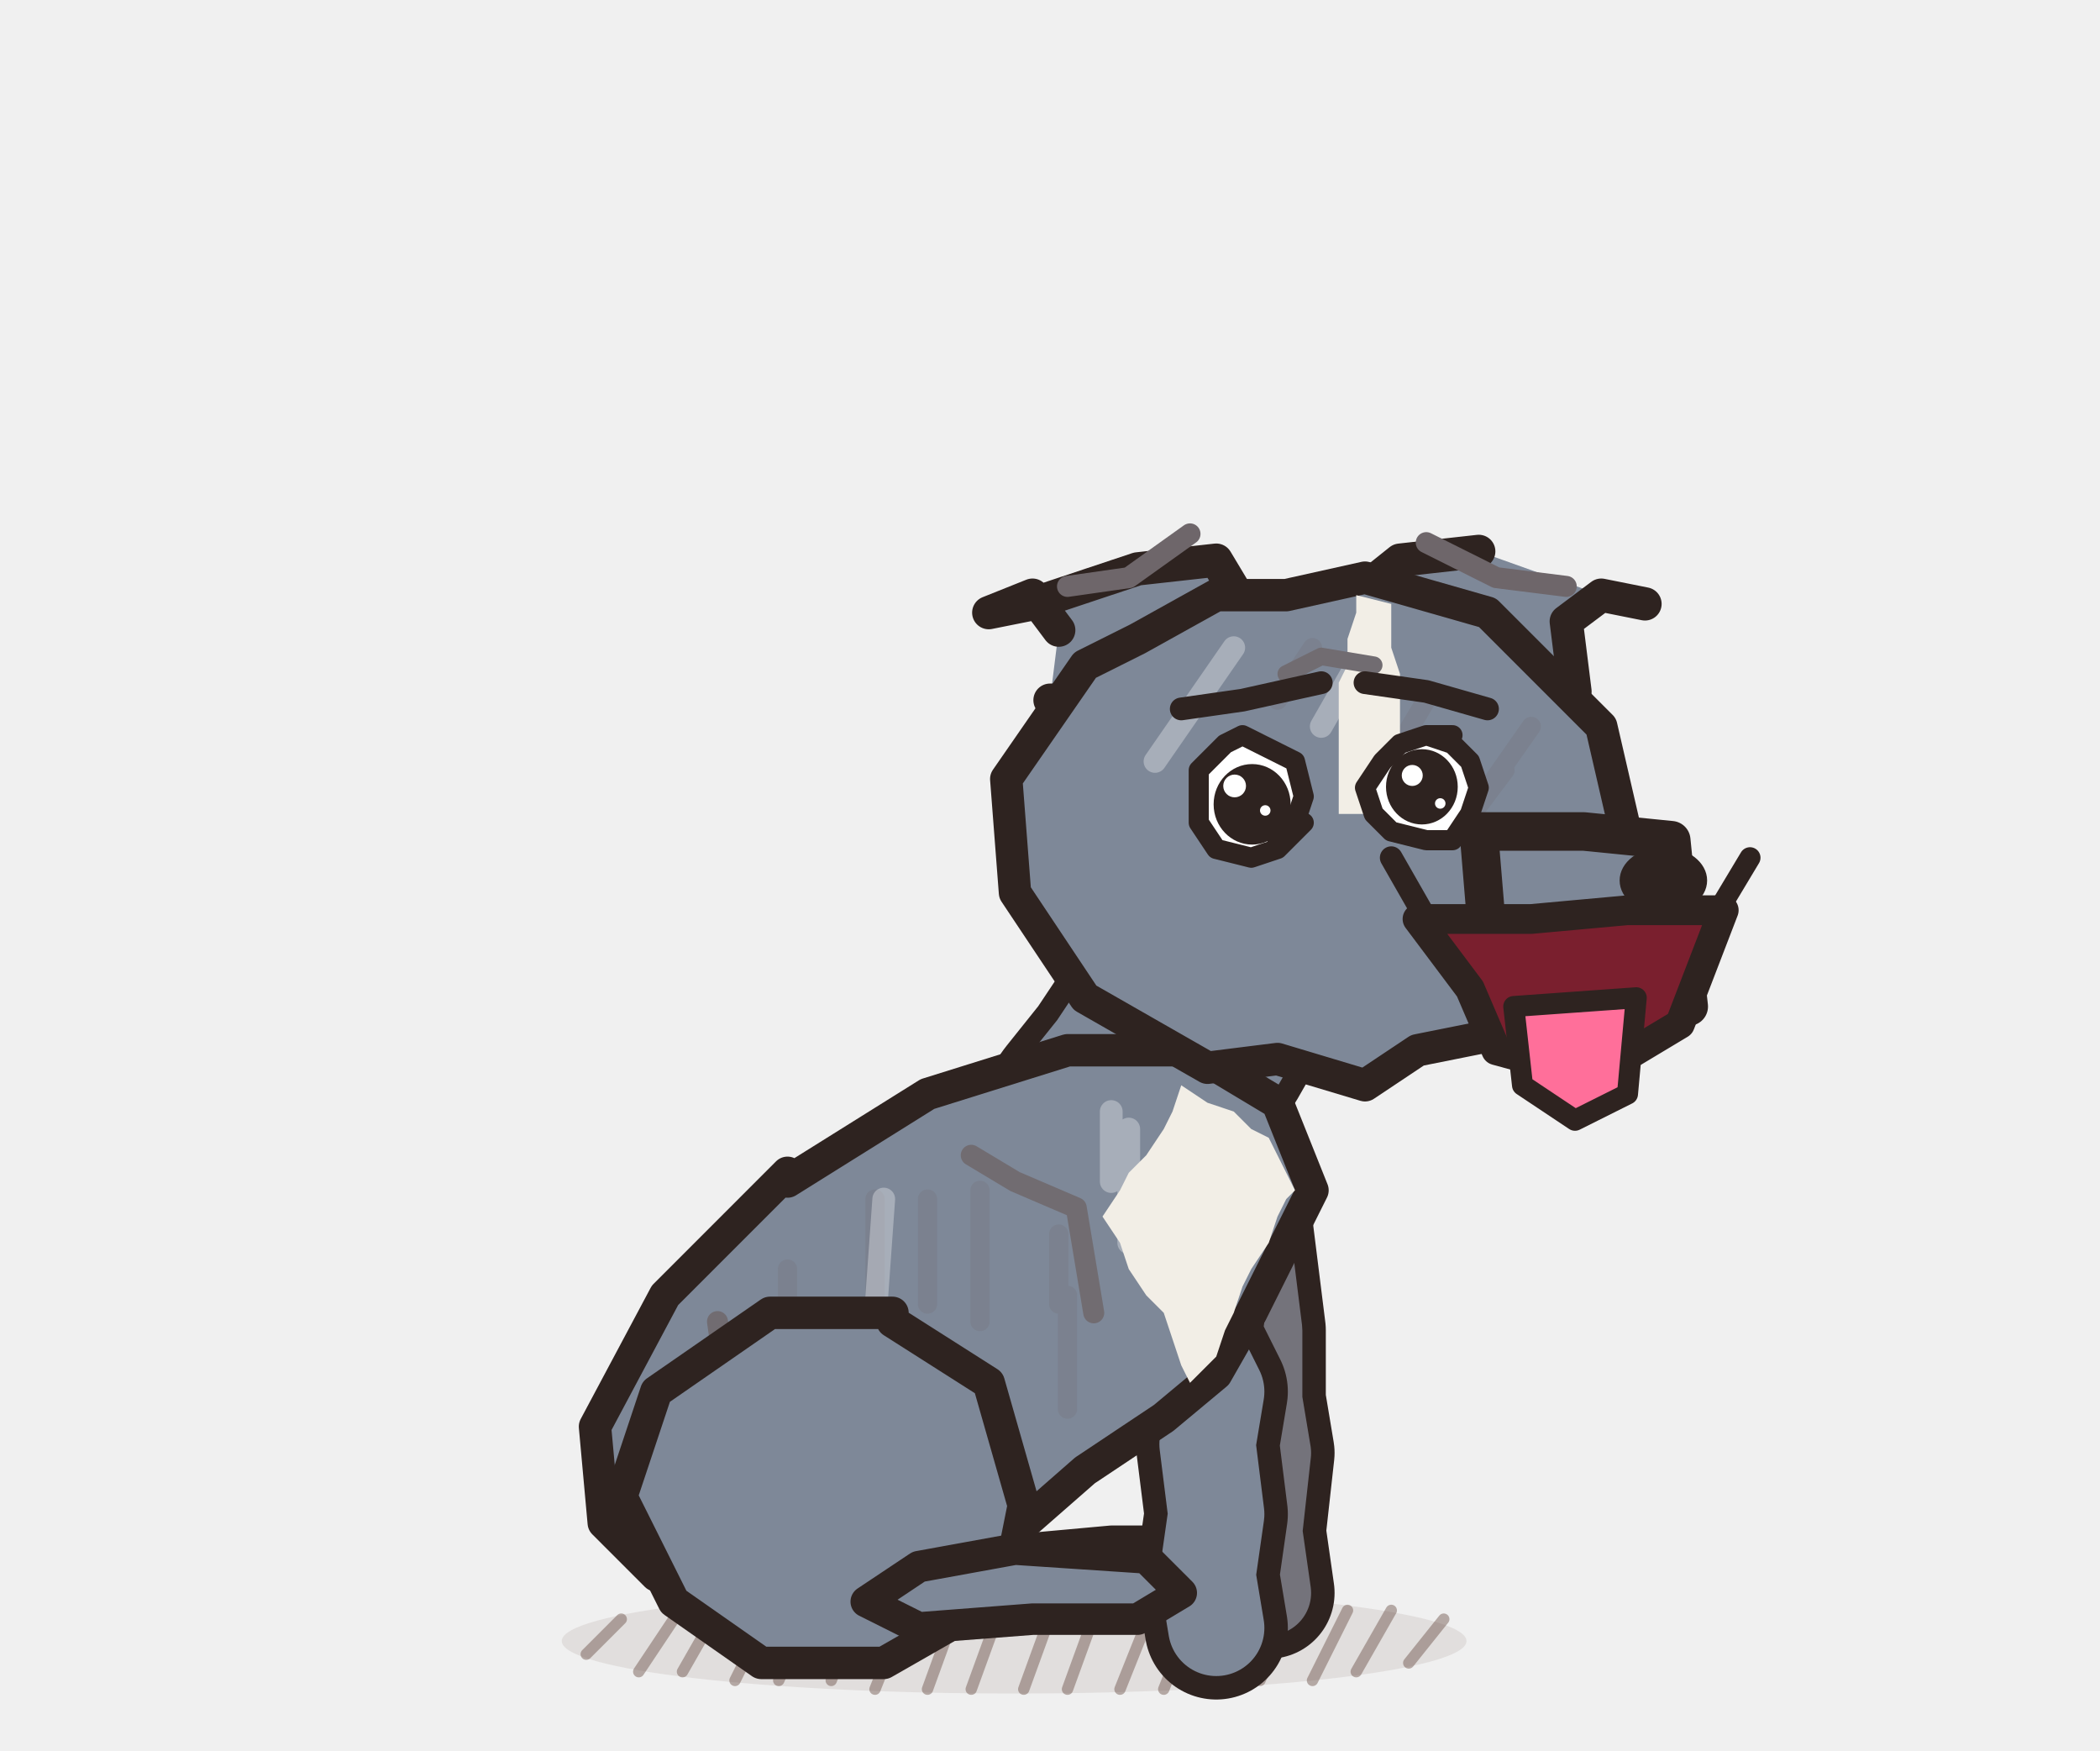
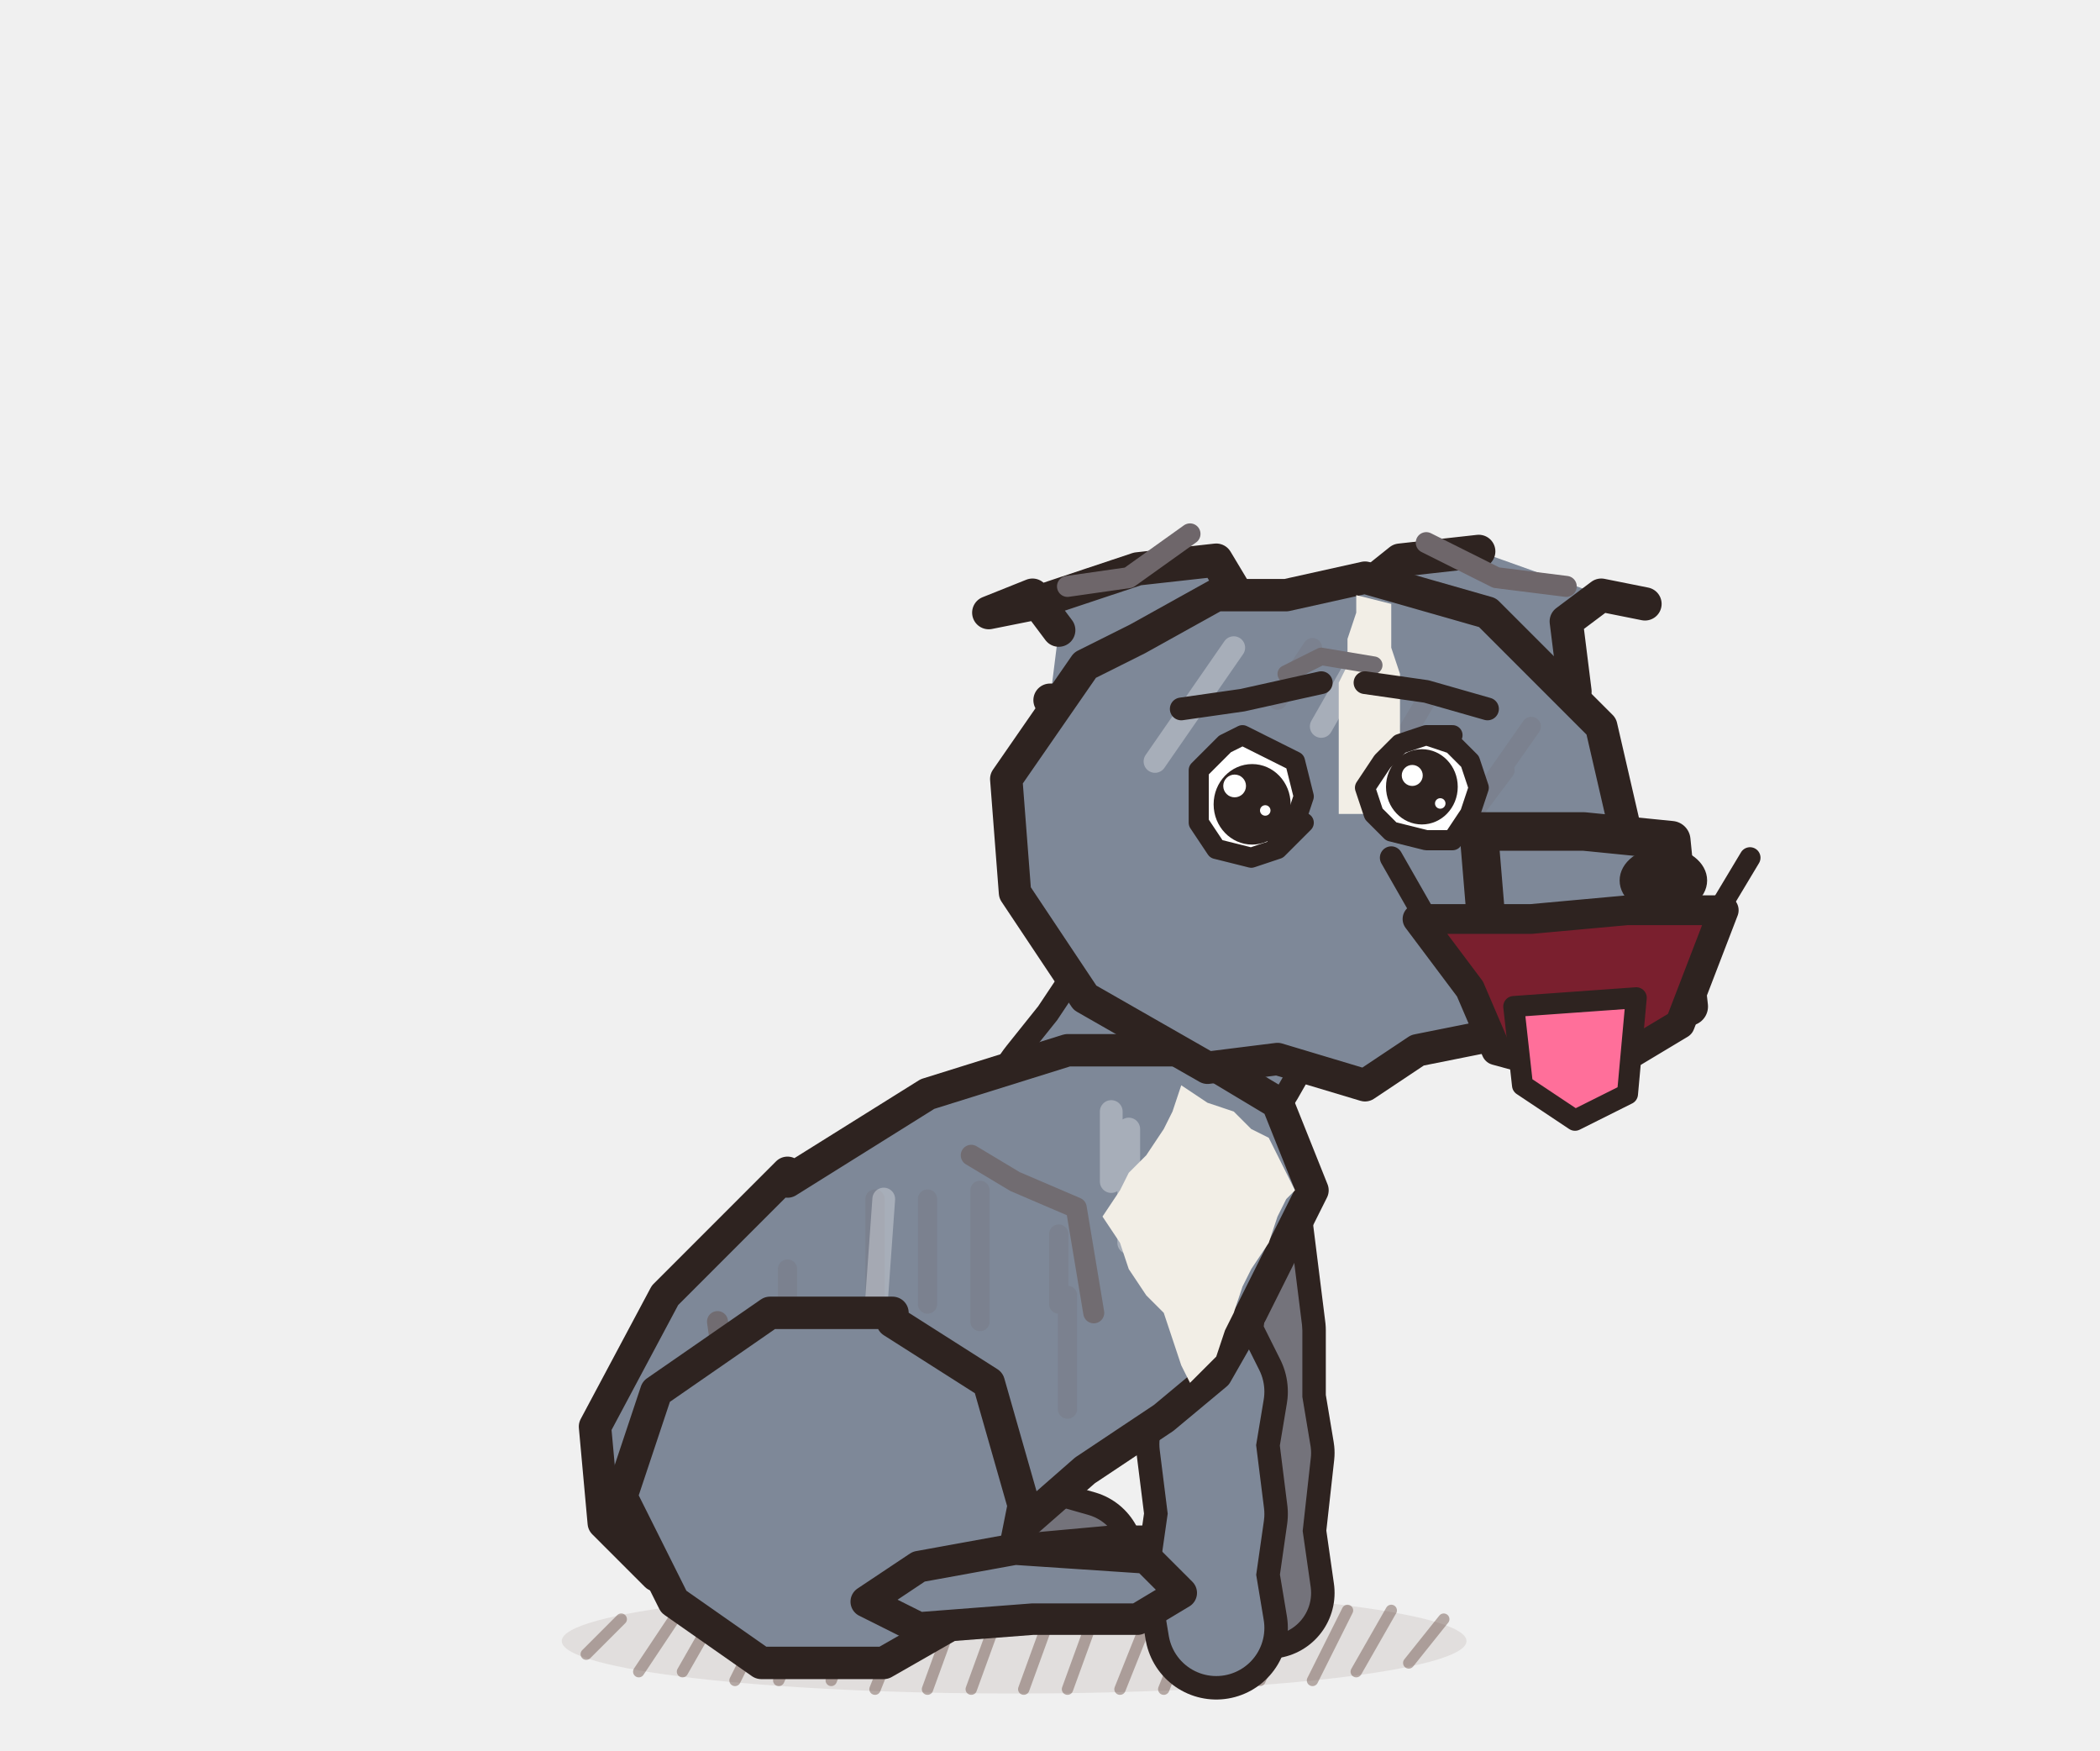
<svg xmlns="http://www.w3.org/2000/svg" width="240" height="200" class="pa-dog pa-pose-sit" viewBox="0 0 240 200" role="img" aria-label="Peaches the Pit Bull, sit">
  <g>
    <ellipse cx="115.9" cy="187.5" rx="51.7" ry="6" fill="#5B3D32" opacity="0.1" />
    <path d="M67 189l4 -4M73 191l4 -6M78 191l4 -7M84 192l4 -8M89 192l4 -9M95 192l4 -10M100 193l4 -10M106 193l4 -11M111 193l4 -11M117 193l4 -11M122 193l4 -11M128 193l4 -10M133 193l4 -10M139 192l4 -10M144 192l4 -9M150 192l4 -8M155 191l4 -7M161 190l4 -5" stroke="#5B3D32" stroke-width="1.3" stroke-linecap="round" opacity="0.4" fill="none" />
    <g class="pa-d-f0">
      <path d="M72 168L76 172L81 177L87 179L94 181L105 177L111 169" fill="none" stroke="#2E2320" stroke-width="8.2" stroke-linecap="round" stroke-linejoin="round" />
      <path d="M72 168L76 172L81 177L87 179L94 181L105 177L111 169" fill="none" stroke="#7E8898" stroke-width="3.6" stroke-linecap="round" stroke-linejoin="round" />
      <g class="pa-d-leg pa-d-leg-FH">
+         <path d="M95 168L101 170L108 174L116 176L123 178" fill="none" stroke="#2E2320" stroke-width="15.565" stroke-linecap="round" stroke-linejoin="round" />
+         <path d="M95 168L101 170L108 174L116 176L123 178" fill="none" stroke="#74737b" stroke-width="10.2" stroke-linecap="round" stroke-linejoin="round" />
        <path d="M116 177L127 176L138 176L141 180L136 182L127 183L114 184L111 179Z" fill="#74737b" />
        <path d="M116 177L127 176L138 176L141 180L136 182L127 183L114 184L111 179L116 176" fill="none" stroke="#2E2320" stroke-width="3.4" stroke-linecap="round" stroke-linejoin="round" />
      </g>
      <g class="pa-d-leg pa-d-leg-FF">
        <path d="M142 136L143 144L144 152L144 160L145 166L144 175L145 182" fill="none" stroke="#2E2320" stroke-width="15.045" stroke-linecap="round" stroke-linejoin="round" />
        <path d="M142 136L143 144L144 152L144 160L145 166L144 175L145 182" fill="none" stroke="#74737b" stroke-width="9.68" stroke-linecap="round" stroke-linejoin="round" />
      </g>
      <g class="pa-d-leg pa-d-leg-NF">
        <path d="M137 145L136 153L139 159L138 165L139 173L138 180L139 186" fill="none" stroke="#2E2320" stroke-width="16.365" stroke-linecap="round" stroke-linejoin="round" />
        <path d="M137 145L136 153L139 159L138 165L139 173L138 180L139 186" fill="none" stroke="#7E8898" stroke-width="11" stroke-linecap="round" stroke-linejoin="round" />
      </g>
      <path d="M127 129L131 124L135 118L139 111L143 105" fill="none" stroke="#2E2320" stroke-width="30.565" stroke-linecap="round" stroke-linejoin="round" />
      <path d="M127 129L131 124L135 118L139 111L143 105" fill="none" stroke="#7E8898" stroke-width="25.2" stroke-linecap="round" stroke-linejoin="round" />
      <path d="M90 135L98 130L106 125L122 120L136 120L146 126L150 136L143 150L139 157L133 162L124 168L116 175L110 177L101 181L87 182L75 180L69 174L68 163L76 148L84 140Z" fill="#7E8898" />
      <path d="M90 135L98 130L106 125L122 120L136 120L146 126L150 136L143 150L139 157L133 162L124 168L116 175L110 177L101 181L87 182L75 180L69 174L68 163L76 148L84 140L90 134" fill="none" stroke="#2E2320" stroke-width="3.7" stroke-linecap="round" stroke-linejoin="round" />
      <path d="M100 148L100 137M90 152L90 145M106 137L106 149M96 171L96 155M94 174L94 161M122 161L122 148M112 151L112 136M121 149L121 141" stroke="#767882" stroke-width="2.2" stroke-linecap="round" opacity=".42" />
      <path d="M129 142L129 129M101 170L101 155M127 135L127 127M100 151L101 137" stroke="#fff" stroke-width="2.6" stroke-linecap="round" opacity=".32" />
      <path d="M126 139L128 136L129 134L131 132L133 129L134 127L135 124L138 126L141 127L143 129L145 130L146 132L147 134L148 136L147 137L146 139L145 142L143 145L142 147L141 150L140 152L139 155L138 156L136 158L135 156L134 153L133 150L131 148L129 145L128 142Z" fill="#F2EEE6" />
      <path d="M111 132L116 135L123 138L124 144L125 150" fill="none" stroke="#716c71" stroke-width="2.4" stroke-linecap="round" stroke-linejoin="round" />
      <path d="M82 151L83 158L84 165L89 168L95 171" fill="none" stroke="#716c71" stroke-width="2.4" stroke-linecap="round" stroke-linejoin="round" />
      <g class="pa-d-leg pa-d-leg-NH">
        <path d="M102 151L113 158L117 172L115 182L101 190L87 190L77 183L71 171L75 159L88 150Z" fill="#7E8898" />
        <path d="M102 151L113 158L117 172L115 182L101 190L87 190L77 183L71 171L75 159L88 150L102 150" fill="none" stroke="#2E2320" stroke-width="3.7" stroke-linecap="round" stroke-linejoin="round" />
        <path d="M131 178L135 182L130 185L118 185L105 186L99 183L105 179L116 177Z" fill="#7E8898" />
        <path d="M131 178L135 182L130 185L118 185L105 186L99 183L105 179L116 177L131 178" fill="none" stroke="#2E2320" stroke-width="3.6" stroke-linecap="round" stroke-linejoin="round" />
      </g>
      <path d="M121 72L118 68L113 70L118 69L130 65L139 64L142 69L137 73L125 80L120 80Z" fill="#7E8898" />
      <path d="M121 72L118 68L113 70L118 69L130 65L139 64L142 69L137 73L125 80L120 80" fill="none" stroke="#2E2320" stroke-width="3.8" stroke-linecap="round" stroke-linejoin="round" />
      <path d="M122 67L129 66L136 61" fill="none" stroke="#6e666a" stroke-width="2.4" stroke-linecap="round" stroke-linejoin="round" />
      <path d="M183 68L188 69L183 68L179 71L180 79L174 81L160 73L155 68L160 64L169 63Z" fill="#7E8898" />
      <path d="M183 68L188 69L183 68L179 71L180 79L174 81L160 73L155 68L160 64L169 63" fill="none" stroke="#2E2320" stroke-width="3.8" stroke-linecap="round" stroke-linejoin="round" />
      <path d="M163 62L171 66L179 67" fill="none" stroke="#6e666a" stroke-width="2.4" stroke-linecap="round" stroke-linejoin="round" />
      <path d="M172 118L162 120L156 124L146 121L138 122L124 114L116 102L115 89L124 76L130 73L139 68L147 68L156 66L170 70L183 83L186 96L185 108Z" fill="#7E8898" />
      <path d="M172 118L162 120L156 124L146 121L138 122L124 114L116 102L115 89L124 76L130 73L139 68L147 68L156 66L170 70L183 83L186 96L185 108L171 119" fill="none" stroke="#2E2320" stroke-width="3.7" stroke-linecap="round" stroke-linejoin="round" />
      <path d="M146 80L150 74M175 83L168 93M166 96L172 88M163 80L157 90" stroke="#767882" stroke-width="2.2" stroke-linecap="round" opacity=".42" />
      <path d="M151 83L155 76M132 87L141 74" stroke="#fff" stroke-width="2.6" stroke-linecap="round" opacity=".32" />
      <path d="M155 68L159 69L159 71L159 74L160 77L160 81L160 84L161 87L162 90L162 93L159 93L156 93L153 93L153 90L153 87L153 84L153 81L153 78L154 76L154 73L155 70Z" fill="#F2EEE6" />
      <path d="M147 77L151 75L157 76" fill="none" stroke="#716c71" stroke-width="2" stroke-linecap="round" stroke-linejoin="round" />
      <path d="M182 116L172 119L170 107L169 95L181 95L191 96L192 106L193 115Z" fill="#7E8898" />
      <path d="M182 116L172 119L170 107L169 95L181 95L191 96L192 106L193 115" fill="none" stroke="#2E2320" stroke-width="4.4" stroke-linecap="round" stroke-linejoin="round" />
      <path d="M149 94L146 97L143 98L139 97L137 94L137 91L137 88L140 85L142 84L146 86L148 87L149 91Z" fill="#FFFFFF" />
      <path d="M149 94L146 97L143 98L139 97L137 94L137 91L137 88L140 85L142 84L146 86L148 87L149 91L148 94L146 96" fill="none" stroke="#2E2320" stroke-width="2.3" stroke-linecap="round" stroke-linejoin="round" />
      <ellipse cx="143.1" cy="91.9" rx="4.4" ry="4.6" fill="#2E2320" />
      <ellipse cx="141.1" cy="89.8" rx="1.3" ry="1.3" fill="#FFFFFF" />
      <ellipse cx="144.6" cy="92.6" rx="0.6" ry="0.6" fill="#FFFFFF" />
      <path d="M135 81L142 80L151 78" fill="none" stroke="#2E2320" stroke-width="2.6" stroke-linecap="round" stroke-linejoin="round" />
      <path d="M163 84L166 85L168 87L169 90L168 93L166 96L163 96L159 95L157 93L156 90L158 87L160 85Z" fill="#FFFFFF" />
      <path d="M163 84L166 85L168 87L169 90L168 93L166 96L163 96L159 95L157 93L156 90L158 87L160 85L163 84L166 84" fill="none" stroke="#2E2320" stroke-width="2.3" stroke-linecap="round" stroke-linejoin="round" />
      <ellipse cx="162.5" cy="89.9" rx="4.1" ry="4.3" fill="#2E2320" />
      <ellipse cx="161.4" cy="88.6" rx="1.2" ry="1.2" fill="#FFFFFF" />
      <ellipse cx="164.6" cy="91.8" rx="0.6" ry="0.6" fill="#FFFFFF" />
      <path d="M156 78L163 79L170 81" fill="none" stroke="#2E2320" stroke-width="2.6" stroke-linecap="round" stroke-linejoin="round" />
      <ellipse cx="190.1" cy="100.6" rx="5" ry="3.8" fill="#2E2320" />
      <path d="M163 105L175 105L186 104L197 104L192 117L182 123L171 120L168 113Z" fill="#7A1F2E" />
      <path d="M163 105L175 105L186 104L197 104L192 117L182 123L171 120L168 113L162 105" fill="none" stroke="#2E2320" stroke-width="3.4" stroke-linecap="round" stroke-linejoin="round" />
      <path d="M173 115L187 114L186 125L180 128L174 124Z" fill="#FF6F9A" />
      <path d="M173 115L187 114L186 125L180 128L174 124L173 115" fill="none" stroke="#2E2320" stroke-width="2.4" stroke-linecap="round" stroke-linejoin="round" />
      <path d="M159 98L163 105" fill="none" stroke="#2E2320" stroke-width="2.6" stroke-linecap="round" stroke-linejoin="round" />
      <path d="M200 98L197 103" fill="none" stroke="#2E2320" stroke-width="2.4" stroke-linecap="round" stroke-linejoin="round" />
    </g>
  </g>
</svg>
